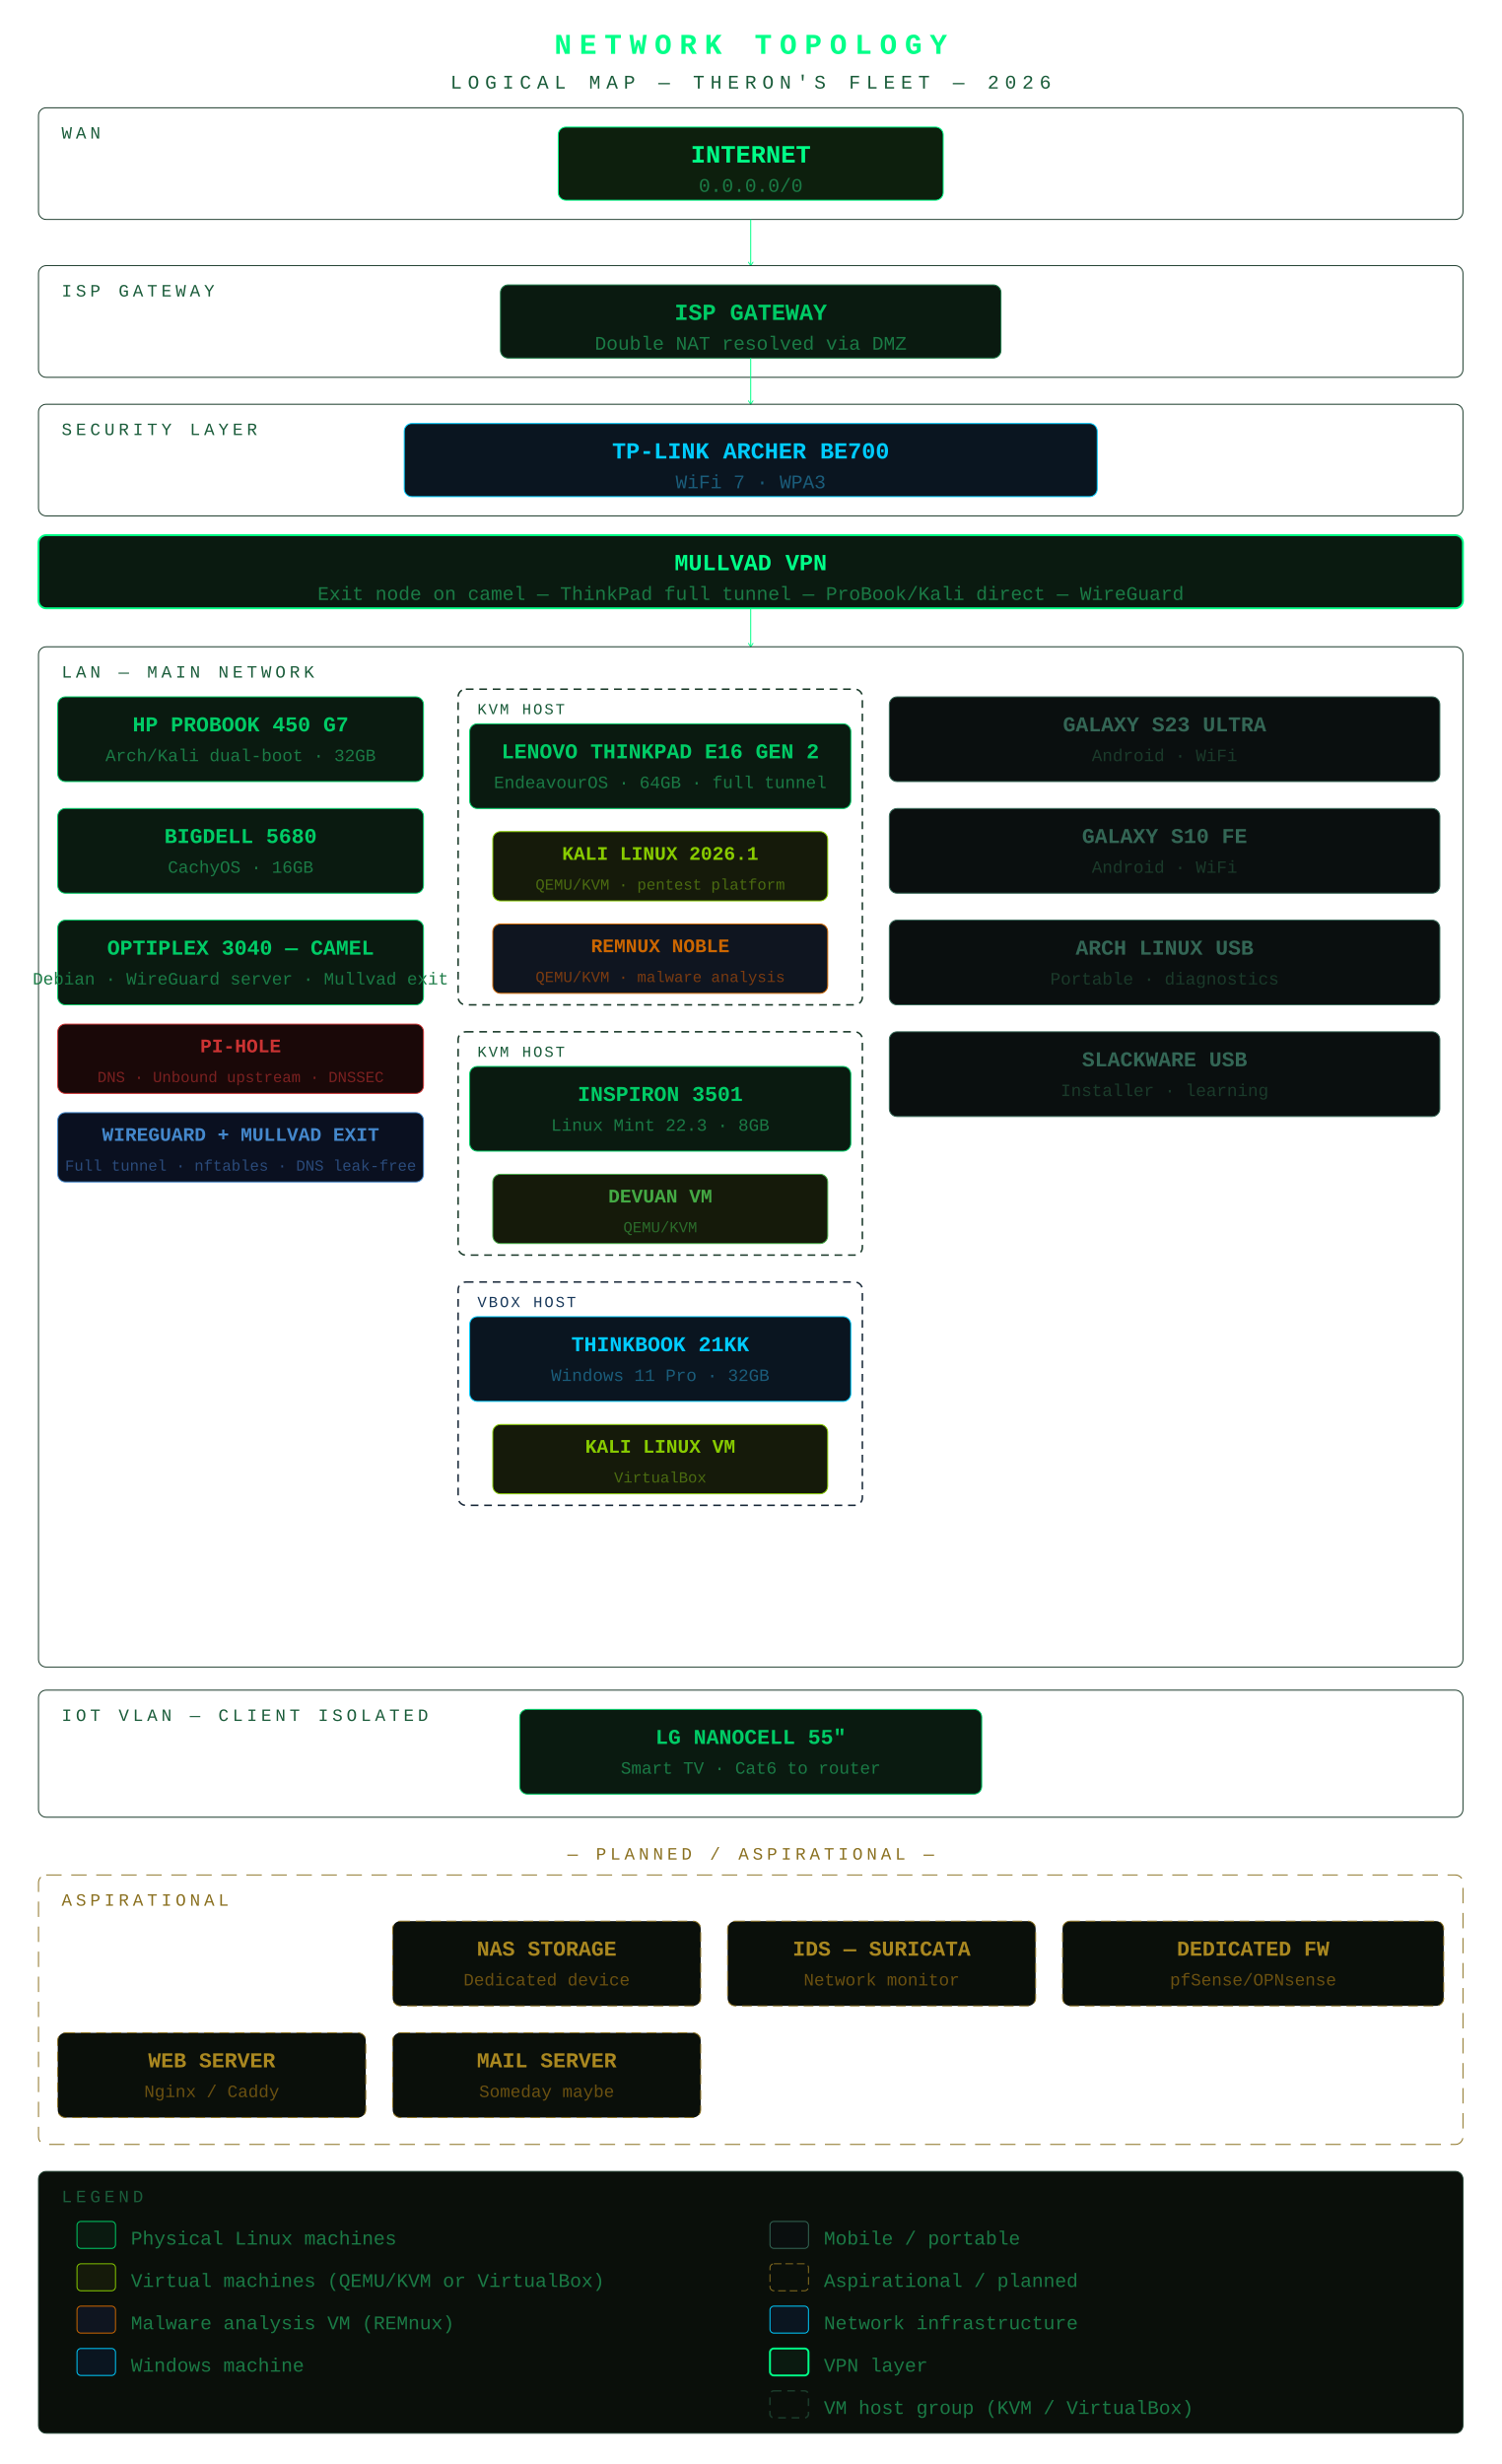
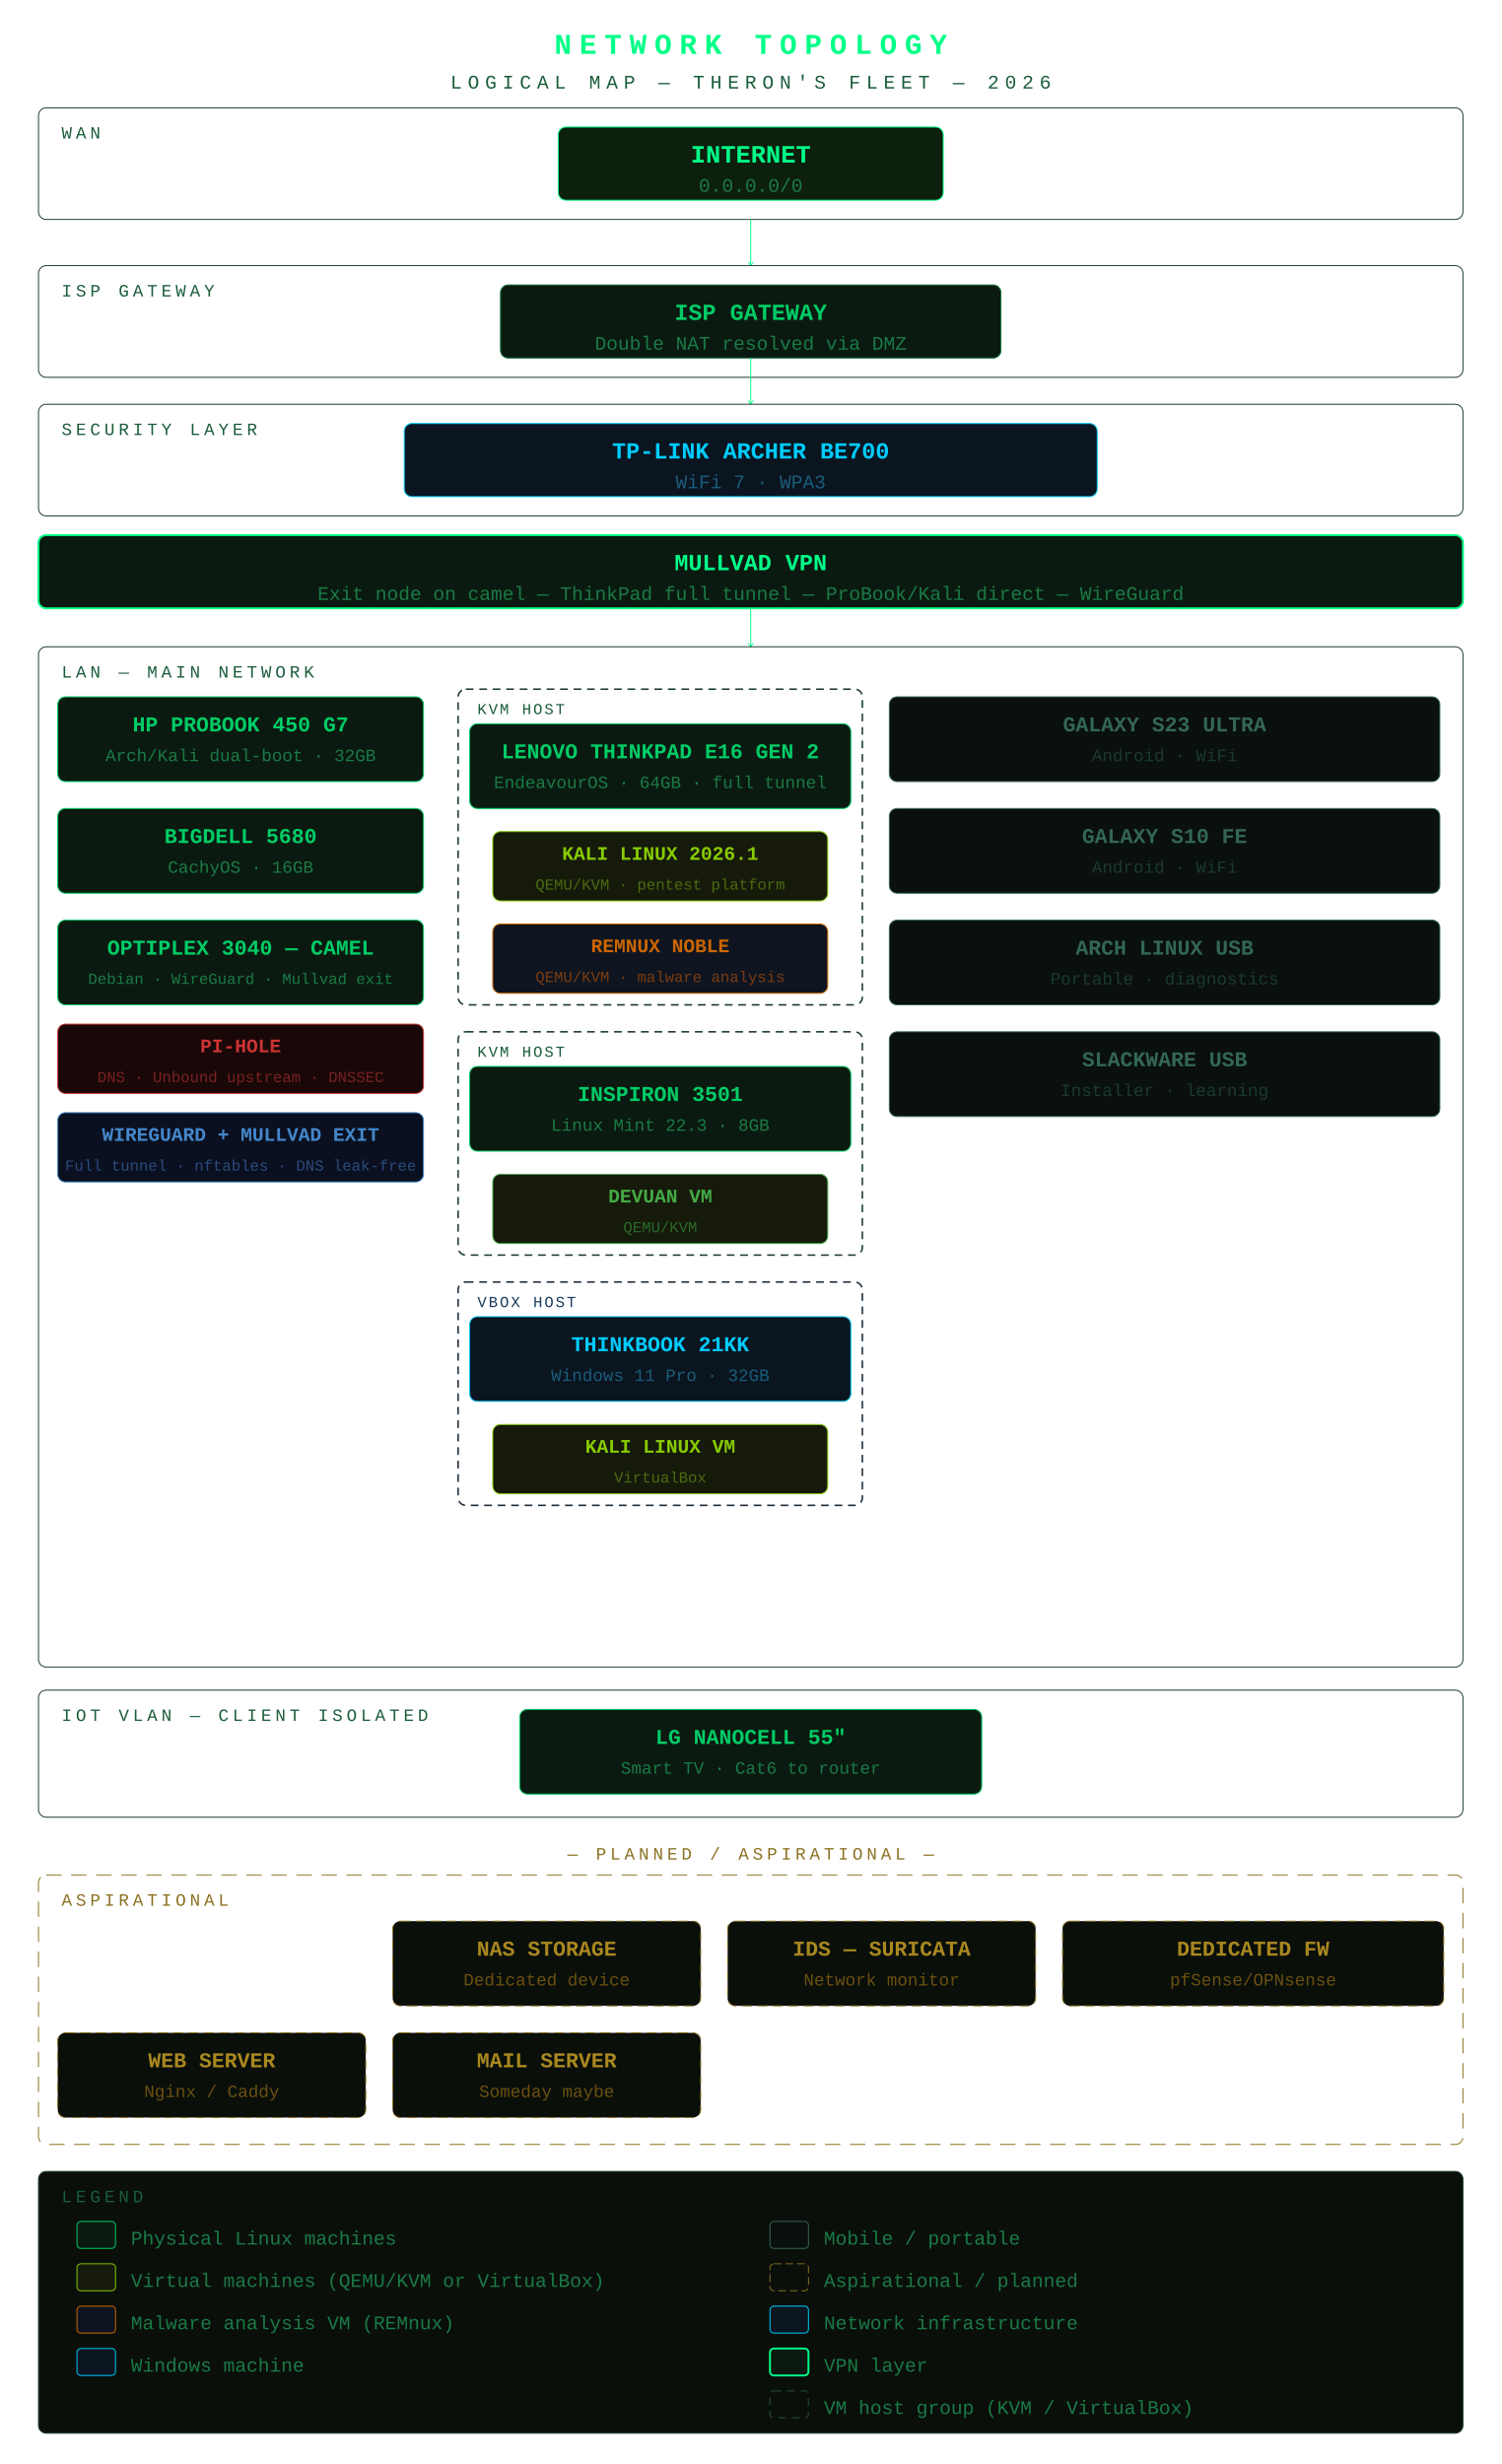
<svg xmlns="http://www.w3.org/2000/svg" width="100%" viewBox="0 0 780 1280" style="background:#0a0f0a;border-radius:8px">
  <defs>
    <marker id="arrow" viewBox="0 0 10 10" refX="8" refY="5" markerWidth="6" markerHeight="6" orient="auto-start-reverse">
      <path d="M2 1L8 5L2 9" fill="none" stroke="context-stroke" stroke-width="1.5" stroke-linecap="round" stroke-linejoin="round" />
    </marker>
  </defs>
  <text font-family="'Courier New',monospace" font-size="15" font-weight="bold" fill="#00ff88" x="390" y="28" text-anchor="middle" letter-spacing="4">NETWORK TOPOLOGY</text>
  <text font-family="'Courier New',monospace" font-size="10" fill="#1a5c3a" x="390" y="46" text-anchor="middle" letter-spacing="3">LOGICAL MAP — THERON'S FLEET — 2026</text>
  <rect x="20" y="56" width="740" height="58" rx="4" fill="none" stroke="#1a3a2a" stroke-width="0.5" />
  <text font-family="'Courier New',monospace" font-size="9" fill="#1a5c3a" x="32" y="72" letter-spacing="2">WAN</text>
  <rect x="290" y="66" width="200" height="38" rx="4" fill="#0d1f0d" stroke="#00ff88" stroke-width="0.5" />
  <text font-family="'Courier New',monospace" font-size="13" font-weight="bold" fill="#00ff88" x="390" y="81" text-anchor="middle" dominant-baseline="central">INTERNET</text>
  <text font-family="'Courier New',monospace" font-size="10" fill="#1a7a45" x="390" y="97" text-anchor="middle" dominant-baseline="central">0.0.0.0/0</text>
  <line x1="390" y1="114" x2="390" y2="138" stroke="#00ff88" stroke-width="0.5" marker-end="url(#arrow)" />
  <rect x="20" y="138" width="740" height="58" rx="4" fill="none" stroke="#1a3a2a" stroke-width="0.5" />
  <text font-family="'Courier New',monospace" font-size="9" fill="#1a5c3a" x="32" y="154" letter-spacing="2">ISP GATEWAY</text>
  <rect x="260" y="148" width="260" height="38" rx="4" fill="#0a1a10" stroke="#1a7a45" stroke-width="0.5" />
  <text font-family="'Courier New',monospace" font-size="12" font-weight="bold" fill="#00cc66" x="390" y="163" text-anchor="middle" dominant-baseline="central">ISP GATEWAY</text>
  <text font-family="'Courier New',monospace" font-size="10" fill="#1a7a45" x="390" y="179" text-anchor="middle" dominant-baseline="central">Double NAT resolved via DMZ</text>
  <line x1="390" y1="186" x2="390" y2="210" stroke="#00ff88" stroke-width="0.5" marker-end="url(#arrow)" />
  <rect x="20" y="210" width="740" height="58" rx="4" fill="none" stroke="#1a3a2a" stroke-width="0.5" />
  <text font-family="'Courier New',monospace" font-size="9" fill="#1a5c3a" x="32" y="226" letter-spacing="2">SECURITY LAYER</text>
  <rect x="210" y="220" width="360" height="38" rx="4" fill="#0a1520" stroke="#00ccff" stroke-width="0.5" />
  <text font-family="'Courier New',monospace" font-size="12" font-weight="bold" fill="#00ccff" x="390" y="235" text-anchor="middle" dominant-baseline="central">TP-LINK ARCHER BE700</text>
  <text font-family="'Courier New',monospace" font-size="10" fill="#1a5c7a" x="390" y="251" text-anchor="middle" dominant-baseline="central">WiFi 7 · WPA3</text>
  <rect x="20" y="278" width="740" height="38" rx="4" fill="#0a1a10" stroke="#00ff88" stroke-width="1" />
  <text font-family="'Courier New',monospace" font-size="12" font-weight="bold" fill="#00ff88" x="390" y="293" text-anchor="middle" dominant-baseline="central">MULLVAD VPN</text>
  <text font-family="'Courier New',monospace" font-size="10" fill="#1a7a45" x="390" y="309" text-anchor="middle" dominant-baseline="central">Exit node on camel — ThinkPad full tunnel — ProBook/Kali direct — WireGuard</text>
  <line x1="390" y1="316" x2="390" y2="336" stroke="#00ff88" stroke-width="0.5" marker-end="url(#arrow)" />
  <rect x="20" y="336" width="740" height="530" rx="4" fill="none" stroke="#1a3a2a" stroke-width="0.5" />
  <text font-family="'Courier New',monospace" font-size="9" fill="#1a5c3a" x="32" y="352" letter-spacing="2">LAN — MAIN NETWORK</text>
  <rect x="30" y="362" width="190" height="44" rx="4" fill="#0a1a10" stroke="#00cc66" stroke-width="0.5" />
  <text font-family="'Courier New',monospace" font-size="11" font-weight="bold" fill="#00cc66" x="125" y="377" text-anchor="middle" dominant-baseline="central">HP PROBOOK 450 G7</text>
  <text font-family="'Courier New',monospace" font-size="9" fill="#1a7a45" x="125" y="393" text-anchor="middle" dominant-baseline="central">Arch/Kali dual-boot · 32GB</text>
  <rect x="30" y="420" width="190" height="44" rx="4" fill="#0a1a10" stroke="#00cc66" stroke-width="0.5" />
  <text font-family="'Courier New',monospace" font-size="11" font-weight="bold" fill="#00cc66" x="125" y="435" text-anchor="middle" dominant-baseline="central">BIGDELL 5680</text>
  <text font-family="'Courier New',monospace" font-size="9" fill="#1a7a45" x="125" y="451" text-anchor="middle" dominant-baseline="central">CachyOS · 16GB</text>
  <rect x="30" y="478" width="190" height="44" rx="4" fill="#0a1a10" stroke="#00cc66" stroke-width="0.5" />
  <text font-family="'Courier New',monospace" font-size="11" font-weight="bold" fill="#00cc66" x="125" y="493" text-anchor="middle" dominant-baseline="central">OPTIPLEX 3040 — CAMEL</text>
-   <text font-family="'Courier New',monospace" font-size="9" fill="#1a7a45" x="125" y="509" text-anchor="middle" dominant-baseline="central">Debian · WireGuard server · Mullvad exit</text>
+   <text font-family="'Courier New',monospace" font-size="8" fill="#1a7a45" x="125" y="509" text-anchor="middle" dominant-baseline="central">Debian · WireGuard · Mullvad exit</text>
  <rect x="30" y="532" width="190" height="36" rx="4" fill="#1a0808" stroke="#cc3333" stroke-width="0.5" />
  <text font-family="'Courier New',monospace" font-size="10" font-weight="bold" fill="#cc3333" x="125" y="544" text-anchor="middle" dominant-baseline="central">PI-HOLE</text>
  <text font-family="'Courier New',monospace" font-size="8" fill="#7a2020" x="125" y="560" text-anchor="middle" dominant-baseline="central">DNS · Unbound upstream · DNSSEC</text>
  <rect x="30" y="578" width="190" height="36" rx="4" fill="#0a1020" stroke="#4488cc" stroke-width="0.5" />
  <text font-family="'Courier New',monospace" font-size="10" font-weight="bold" fill="#4488cc" x="125" y="590" text-anchor="middle" dominant-baseline="central">WIREGUARD + MULLVAD EXIT</text>
  <text font-family="'Courier New',monospace" font-size="8" fill="#2a4a7a" x="125" y="606" text-anchor="middle" dominant-baseline="central">Full tunnel · nftables · DNS leak-free</text>
  <rect x="238" y="358" width="210" height="164" rx="4" fill="none" stroke="#1a3a2a" stroke-width="0.8" stroke-dasharray="4 3" />
  <text font-family="'Courier New',monospace" font-size="8" fill="#1a5c3a" x="248" y="371" letter-spacing="1">KVM HOST</text>
  <rect x="244" y="376" width="198" height="44" rx="4" fill="#0a1a10" stroke="#00cc66" stroke-width="0.5" />
  <text font-family="'Courier New',monospace" font-size="11" font-weight="bold" fill="#00cc66" x="343" y="391" text-anchor="middle" dominant-baseline="central">LENOVO THINKPAD E16 GEN 2</text>
  <text font-family="'Courier New',monospace" font-size="9" fill="#1a7a45" x="343" y="407" text-anchor="middle" dominant-baseline="central">EndeavourOS · 64GB · full tunnel</text>
  <rect x="256" y="432" width="174" height="36" rx="4" fill="#151a0a" stroke="#88cc00" stroke-width="0.5" />
  <text font-family="'Courier New',monospace" font-size="10" font-weight="bold" fill="#88cc00" x="343" y="444" text-anchor="middle" dominant-baseline="central">KALI LINUX 2026.1</text>
  <text font-family="'Courier New',monospace" font-size="8" fill="#4a6a10" x="343" y="460" text-anchor="middle" dominant-baseline="central">QEMU/KVM · pentest platform</text>
  <rect x="256" y="480" width="174" height="36" rx="4" fill="#0f1520" stroke="#cc6600" stroke-width="0.5" />
  <text font-family="'Courier New',monospace" font-size="10" font-weight="bold" fill="#cc6600" x="343" y="492" text-anchor="middle" dominant-baseline="central">REMNUX NOBLE</text>
  <text font-family="'Courier New',monospace" font-size="8" fill="#7a3a10" x="343" y="508" text-anchor="middle" dominant-baseline="central">QEMU/KVM · malware analysis</text>
  <rect x="238" y="536" width="210" height="116" rx="4" fill="none" stroke="#1a3a2a" stroke-width="0.8" stroke-dasharray="4 3" />
  <text font-family="'Courier New',monospace" font-size="8" fill="#1a5c3a" x="248" y="549" letter-spacing="1">KVM HOST</text>
  <rect x="244" y="554" width="198" height="44" rx="4" fill="#0a1a10" stroke="#00cc66" stroke-width="0.5" />
  <text font-family="'Courier New',monospace" font-size="11" font-weight="bold" fill="#00cc66" x="343" y="569" text-anchor="middle" dominant-baseline="central">INSPIRON 3501</text>
  <text font-family="'Courier New',monospace" font-size="9" fill="#1a7a45" x="343" y="585" text-anchor="middle" dominant-baseline="central">Linux Mint 22.3 · 8GB</text>
  <rect x="256" y="610" width="174" height="36" rx="4" fill="#151a0a" stroke="#44aa44" stroke-width="0.5" />
  <text font-family="'Courier New',monospace" font-size="10" font-weight="bold" fill="#44aa44" x="343" y="622" text-anchor="middle" dominant-baseline="central">DEVUAN VM</text>
  <text font-family="'Courier New',monospace" font-size="8" fill="#2a6a2a" x="343" y="638" text-anchor="middle" dominant-baseline="central">QEMU/KVM</text>
  <rect x="238" y="666" width="210" height="116" rx="4" fill="none" stroke="#1a2a3a" stroke-width="0.8" stroke-dasharray="4 3" />
  <text font-family="'Courier New',monospace" font-size="8" fill="#1a3a5c" x="248" y="679" letter-spacing="1">VBOX HOST</text>
  <rect x="244" y="684" width="198" height="44" rx="4" fill="#0a1520" stroke="#00ccff" stroke-width="0.5" />
  <text font-family="'Courier New',monospace" font-size="11" font-weight="bold" fill="#00ccff" x="343" y="699" text-anchor="middle" dominant-baseline="central">THINKBOOK 21KK</text>
  <text font-family="'Courier New',monospace" font-size="9" fill="#1a5c7a" x="343" y="715" text-anchor="middle" dominant-baseline="central">Windows 11 Pro · 32GB</text>
  <rect x="256" y="740" width="174" height="36" rx="4" fill="#151a0a" stroke="#88cc00" stroke-width="0.5" />
  <text font-family="'Courier New',monospace" font-size="10" font-weight="bold" fill="#88cc00" x="343" y="752" text-anchor="middle" dominant-baseline="central">KALI LINUX VM</text>
  <text font-family="'Courier New',monospace" font-size="8" fill="#4a6a10" x="343" y="768" text-anchor="middle" dominant-baseline="central">VirtualBox</text>
  <rect x="462" y="362" width="286" height="44" rx="4" fill="#0a0f0f" stroke="#336655" stroke-width="0.5" />
  <text font-family="'Courier New',monospace" font-size="11" font-weight="bold" fill="#336655" x="605" y="377" text-anchor="middle" dominant-baseline="central">GALAXY S23 ULTRA</text>
  <text font-family="'Courier New',monospace" font-size="9" fill="#1a3a2a" x="605" y="393" text-anchor="middle" dominant-baseline="central">Android · WiFi</text>
  <rect x="462" y="420" width="286" height="44" rx="4" fill="#0a0f0f" stroke="#336655" stroke-width="0.5" />
  <text font-family="'Courier New',monospace" font-size="11" font-weight="bold" fill="#336655" x="605" y="435" text-anchor="middle" dominant-baseline="central">GALAXY S10 FE</text>
  <text font-family="'Courier New',monospace" font-size="9" fill="#1a3a2a" x="605" y="451" text-anchor="middle" dominant-baseline="central">Android · WiFi</text>
  <rect x="462" y="478" width="286" height="44" rx="4" fill="#0a0f0f" stroke="#336655" stroke-width="0.5" />
  <text font-family="'Courier New',monospace" font-size="11" font-weight="bold" fill="#336655" x="605" y="493" text-anchor="middle" dominant-baseline="central">ARCH LINUX USB</text>
  <text font-family="'Courier New',monospace" font-size="9" fill="#1a3a2a" x="605" y="509" text-anchor="middle" dominant-baseline="central">Portable · diagnostics</text>
  <rect x="462" y="536" width="286" height="44" rx="4" fill="#0a0f0f" stroke="#336655" stroke-width="0.5" />
  <text font-family="'Courier New',monospace" font-size="11" font-weight="bold" fill="#336655" x="605" y="551" text-anchor="middle" dominant-baseline="central">SLACKWARE USB</text>
  <text font-family="'Courier New',monospace" font-size="9" fill="#1a3a2a" x="605" y="567" text-anchor="middle" dominant-baseline="central">Installer · learning</text>
  <rect x="20" y="878" width="740" height="66" rx="4" fill="none" stroke="#1a3a2a" stroke-width="0.5" />
  <text font-family="'Courier New',monospace" font-size="9" fill="#1a5c3a" x="32" y="894" letter-spacing="2">IOT VLAN — CLIENT ISOLATED</text>
  <rect x="270" y="888" width="240" height="44" rx="4" fill="#0a1a10" stroke="#00cc66" stroke-width="0.5" />
  <text font-family="'Courier New',monospace" font-size="11" font-weight="bold" fill="#00cc66" x="390" y="903" text-anchor="middle" dominant-baseline="central">LG NANOCELL 55"</text>
  <text font-family="'Courier New',monospace" font-size="9" fill="#1a7a45" x="390" y="919" text-anchor="middle" dominant-baseline="central">Smart TV · Cat6 to router</text>
  <text font-family="'Courier New',monospace" font-size="9" fill="#8a7020" x="390" y="966" text-anchor="middle" letter-spacing="2">— PLANNED / ASPIRATIONAL —</text>
  <rect x="20" y="974" width="740" height="140" rx="4" fill="none" stroke="#8a7020" stroke-width="0.5" stroke-dasharray="8 5" />
  <text font-family="'Courier New',monospace" font-size="9" fill="#8a7020" x="32" y="990" letter-spacing="2">ASPIRATIONAL</text>
  <rect x="204" y="998" width="160" height="44" rx="4" fill="#0a0f0a" stroke="#8a7020" stroke-width="0.5" stroke-dasharray="5 3" />
  <text font-family="'Courier New',monospace" font-size="11" font-weight="bold" fill="#aa8820" x="284" y="1013" text-anchor="middle" dominant-baseline="central">NAS STORAGE</text>
  <text font-family="'Courier New',monospace" font-size="9" fill="#6a5010" x="284" y="1029" text-anchor="middle" dominant-baseline="central">Dedicated device</text>
  <rect x="378" y="998" width="160" height="44" rx="4" fill="#0a0f0a" stroke="#8a7020" stroke-width="0.5" stroke-dasharray="5 3" />
  <text font-family="'Courier New',monospace" font-size="11" font-weight="bold" fill="#aa8820" x="458" y="1013" text-anchor="middle" dominant-baseline="central">IDS — SURICATA</text>
  <text font-family="'Courier New',monospace" font-size="9" fill="#6a5010" x="458" y="1029" text-anchor="middle" dominant-baseline="central">Network monitor</text>
  <rect x="552" y="998" width="198" height="44" rx="4" fill="#0a0f0a" stroke="#8a7020" stroke-width="0.5" stroke-dasharray="5 3" />
  <text font-family="'Courier New',monospace" font-size="11" font-weight="bold" fill="#aa8820" x="651" y="1013" text-anchor="middle" dominant-baseline="central">DEDICATED FW</text>
  <text font-family="'Courier New',monospace" font-size="9" fill="#6a5010" x="651" y="1029" text-anchor="middle" dominant-baseline="central">pfSense/OPNsense</text>
  <rect x="30" y="1056" width="160" height="44" rx="4" fill="#0a0f0a" stroke="#8a7020" stroke-width="0.5" stroke-dasharray="5 3" />
  <text font-family="'Courier New',monospace" font-size="11" font-weight="bold" fill="#aa8820" x="110" y="1071" text-anchor="middle" dominant-baseline="central">WEB SERVER</text>
  <text font-family="'Courier New',monospace" font-size="9" fill="#6a5010" x="110" y="1087" text-anchor="middle" dominant-baseline="central">Nginx / Caddy</text>
  <rect x="204" y="1056" width="160" height="44" rx="4" fill="#0a0f0a" stroke="#8a7020" stroke-width="0.5" stroke-dasharray="5 3" />
  <text font-family="'Courier New',monospace" font-size="11" font-weight="bold" fill="#aa8820" x="284" y="1071" text-anchor="middle" dominant-baseline="central">MAIL SERVER</text>
  <text font-family="'Courier New',monospace" font-size="9" fill="#6a5010" x="284" y="1087" text-anchor="middle" dominant-baseline="central">Someday maybe</text>
  <rect x="20" y="1128" width="740" height="136" rx="4" fill="#0a0f0a" stroke="#1a3a2a" stroke-width="0.5" />
  <text font-family="'Courier New',monospace" font-size="9" fill="#1a5c3a" x="32" y="1144" letter-spacing="2">LEGEND</text>
  <rect x="40" y="1154" width="20" height="14" rx="2" fill="#0a1a10" stroke="#00cc66" stroke-width="0.5" />
  <text font-family="'Courier New',monospace" font-size="10" fill="#1a7a45" x="68" y="1166">Physical Linux machines</text>
  <rect x="40" y="1176" width="20" height="14" rx="2" fill="#151a0a" stroke="#88cc00" stroke-width="0.5" />
  <text font-family="'Courier New',monospace" font-size="10" fill="#1a7a45" x="68" y="1188">Virtual machines (QEMU/KVM or VirtualBox)</text>
  <rect x="40" y="1198" width="20" height="14" rx="2" fill="#0f1520" stroke="#cc6600" stroke-width="0.5" />
  <text font-family="'Courier New',monospace" font-size="10" fill="#1a7a45" x="68" y="1210">Malware analysis VM (REMnux)</text>
  <rect x="40" y="1220" width="20" height="14" rx="2" fill="#0a1520" stroke="#00ccff" stroke-width="0.5" />
  <text font-family="'Courier New',monospace" font-size="10" fill="#1a7a45" x="68" y="1232">Windows machine</text>
  <rect x="400" y="1154" width="20" height="14" rx="2" fill="#0a0f0f" stroke="#336655" stroke-width="0.5" />
  <text font-family="'Courier New',monospace" font-size="10" fill="#1a7a45" x="428" y="1166">Mobile / portable</text>
  <rect x="400" y="1176" width="20" height="14" rx="2" fill="#0a0f0a" stroke="#8a7020" stroke-width="0.5" stroke-dasharray="4 2" />
  <text font-family="'Courier New',monospace" font-size="10" fill="#1a7a45" x="428" y="1188">Aspirational / planned</text>
  <rect x="400" y="1198" width="20" height="14" rx="2" fill="#0a1520" stroke="#00ccff" stroke-width="0.5" />
  <text font-family="'Courier New',monospace" font-size="10" fill="#1a7a45" x="428" y="1210">Network infrastructure</text>
  <rect x="400" y="1220" width="20" height="14" rx="2" fill="#0a1a10" stroke="#00ff88" stroke-width="1" />
  <text font-family="'Courier New',monospace" font-size="10" fill="#1a7a45" x="428" y="1232">VPN layer</text>
  <rect x="400" y="1242" width="20" height="14" rx="2" fill="none" stroke="#1a3a2a" stroke-width="0.8" stroke-dasharray="4 3" />
  <text font-family="'Courier New',monospace" font-size="10" fill="#1a7a45" x="428" y="1254">VM host group (KVM / VirtualBox)</text>
</svg>
